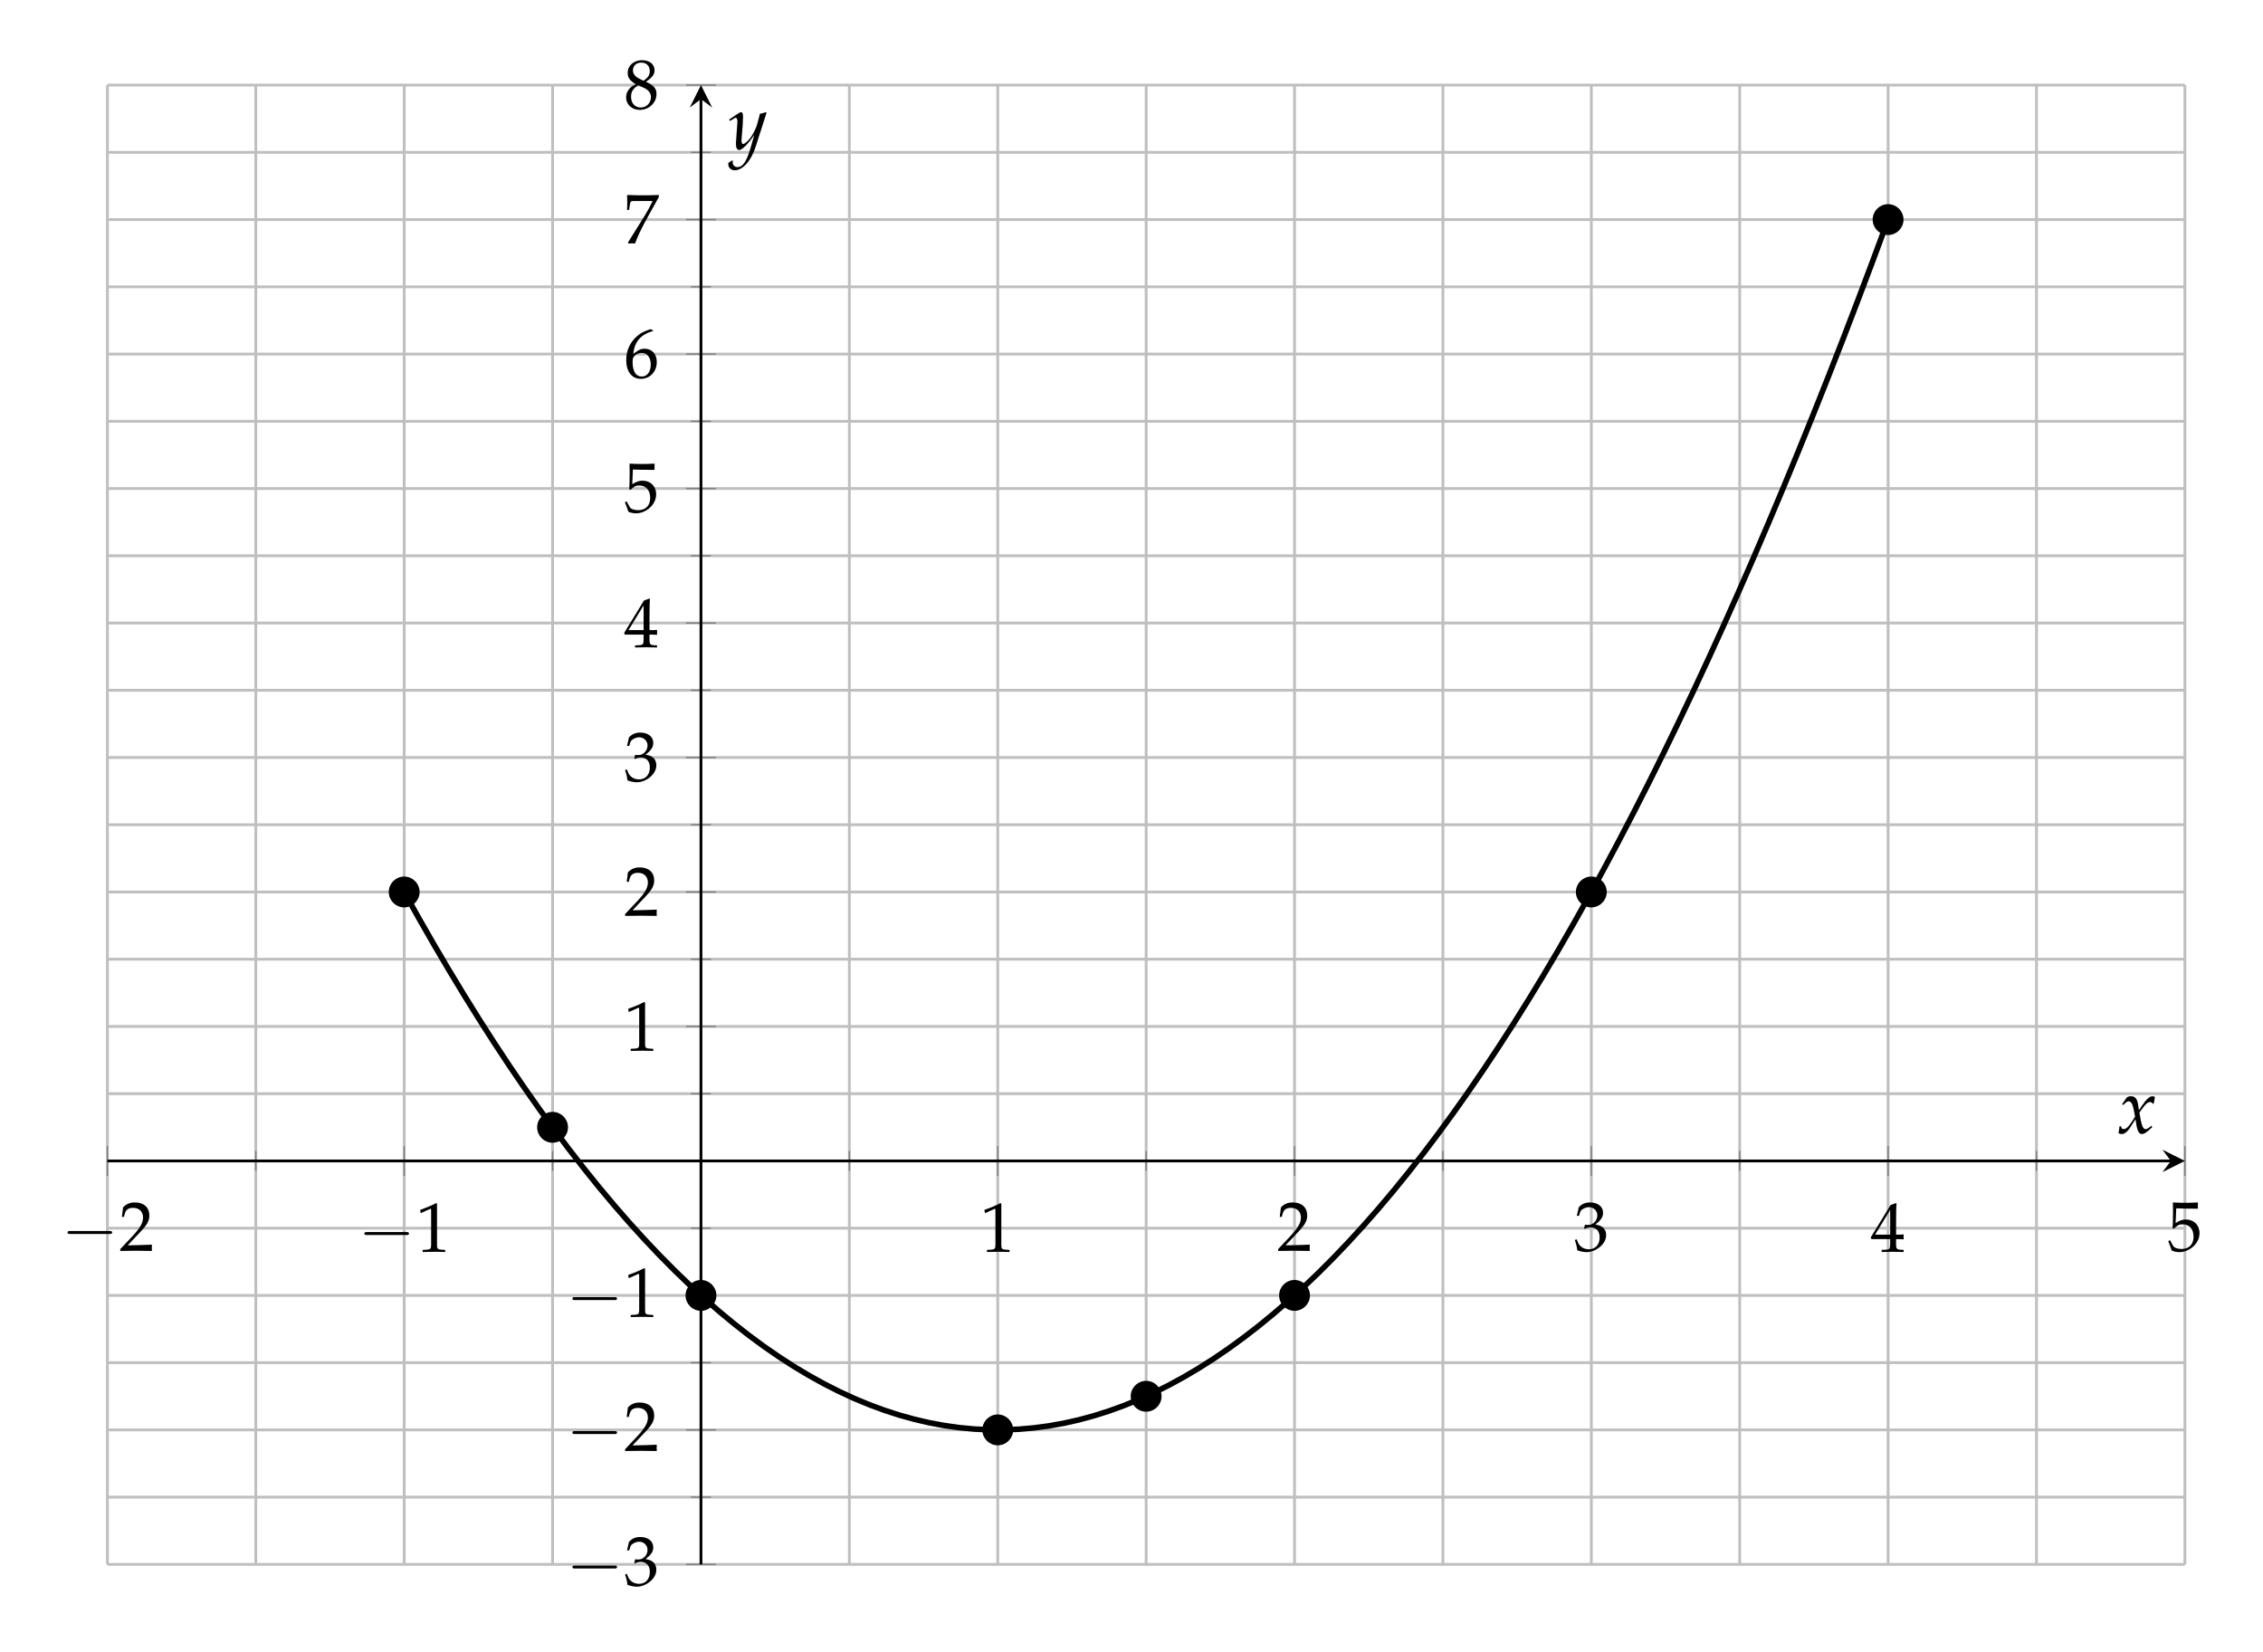
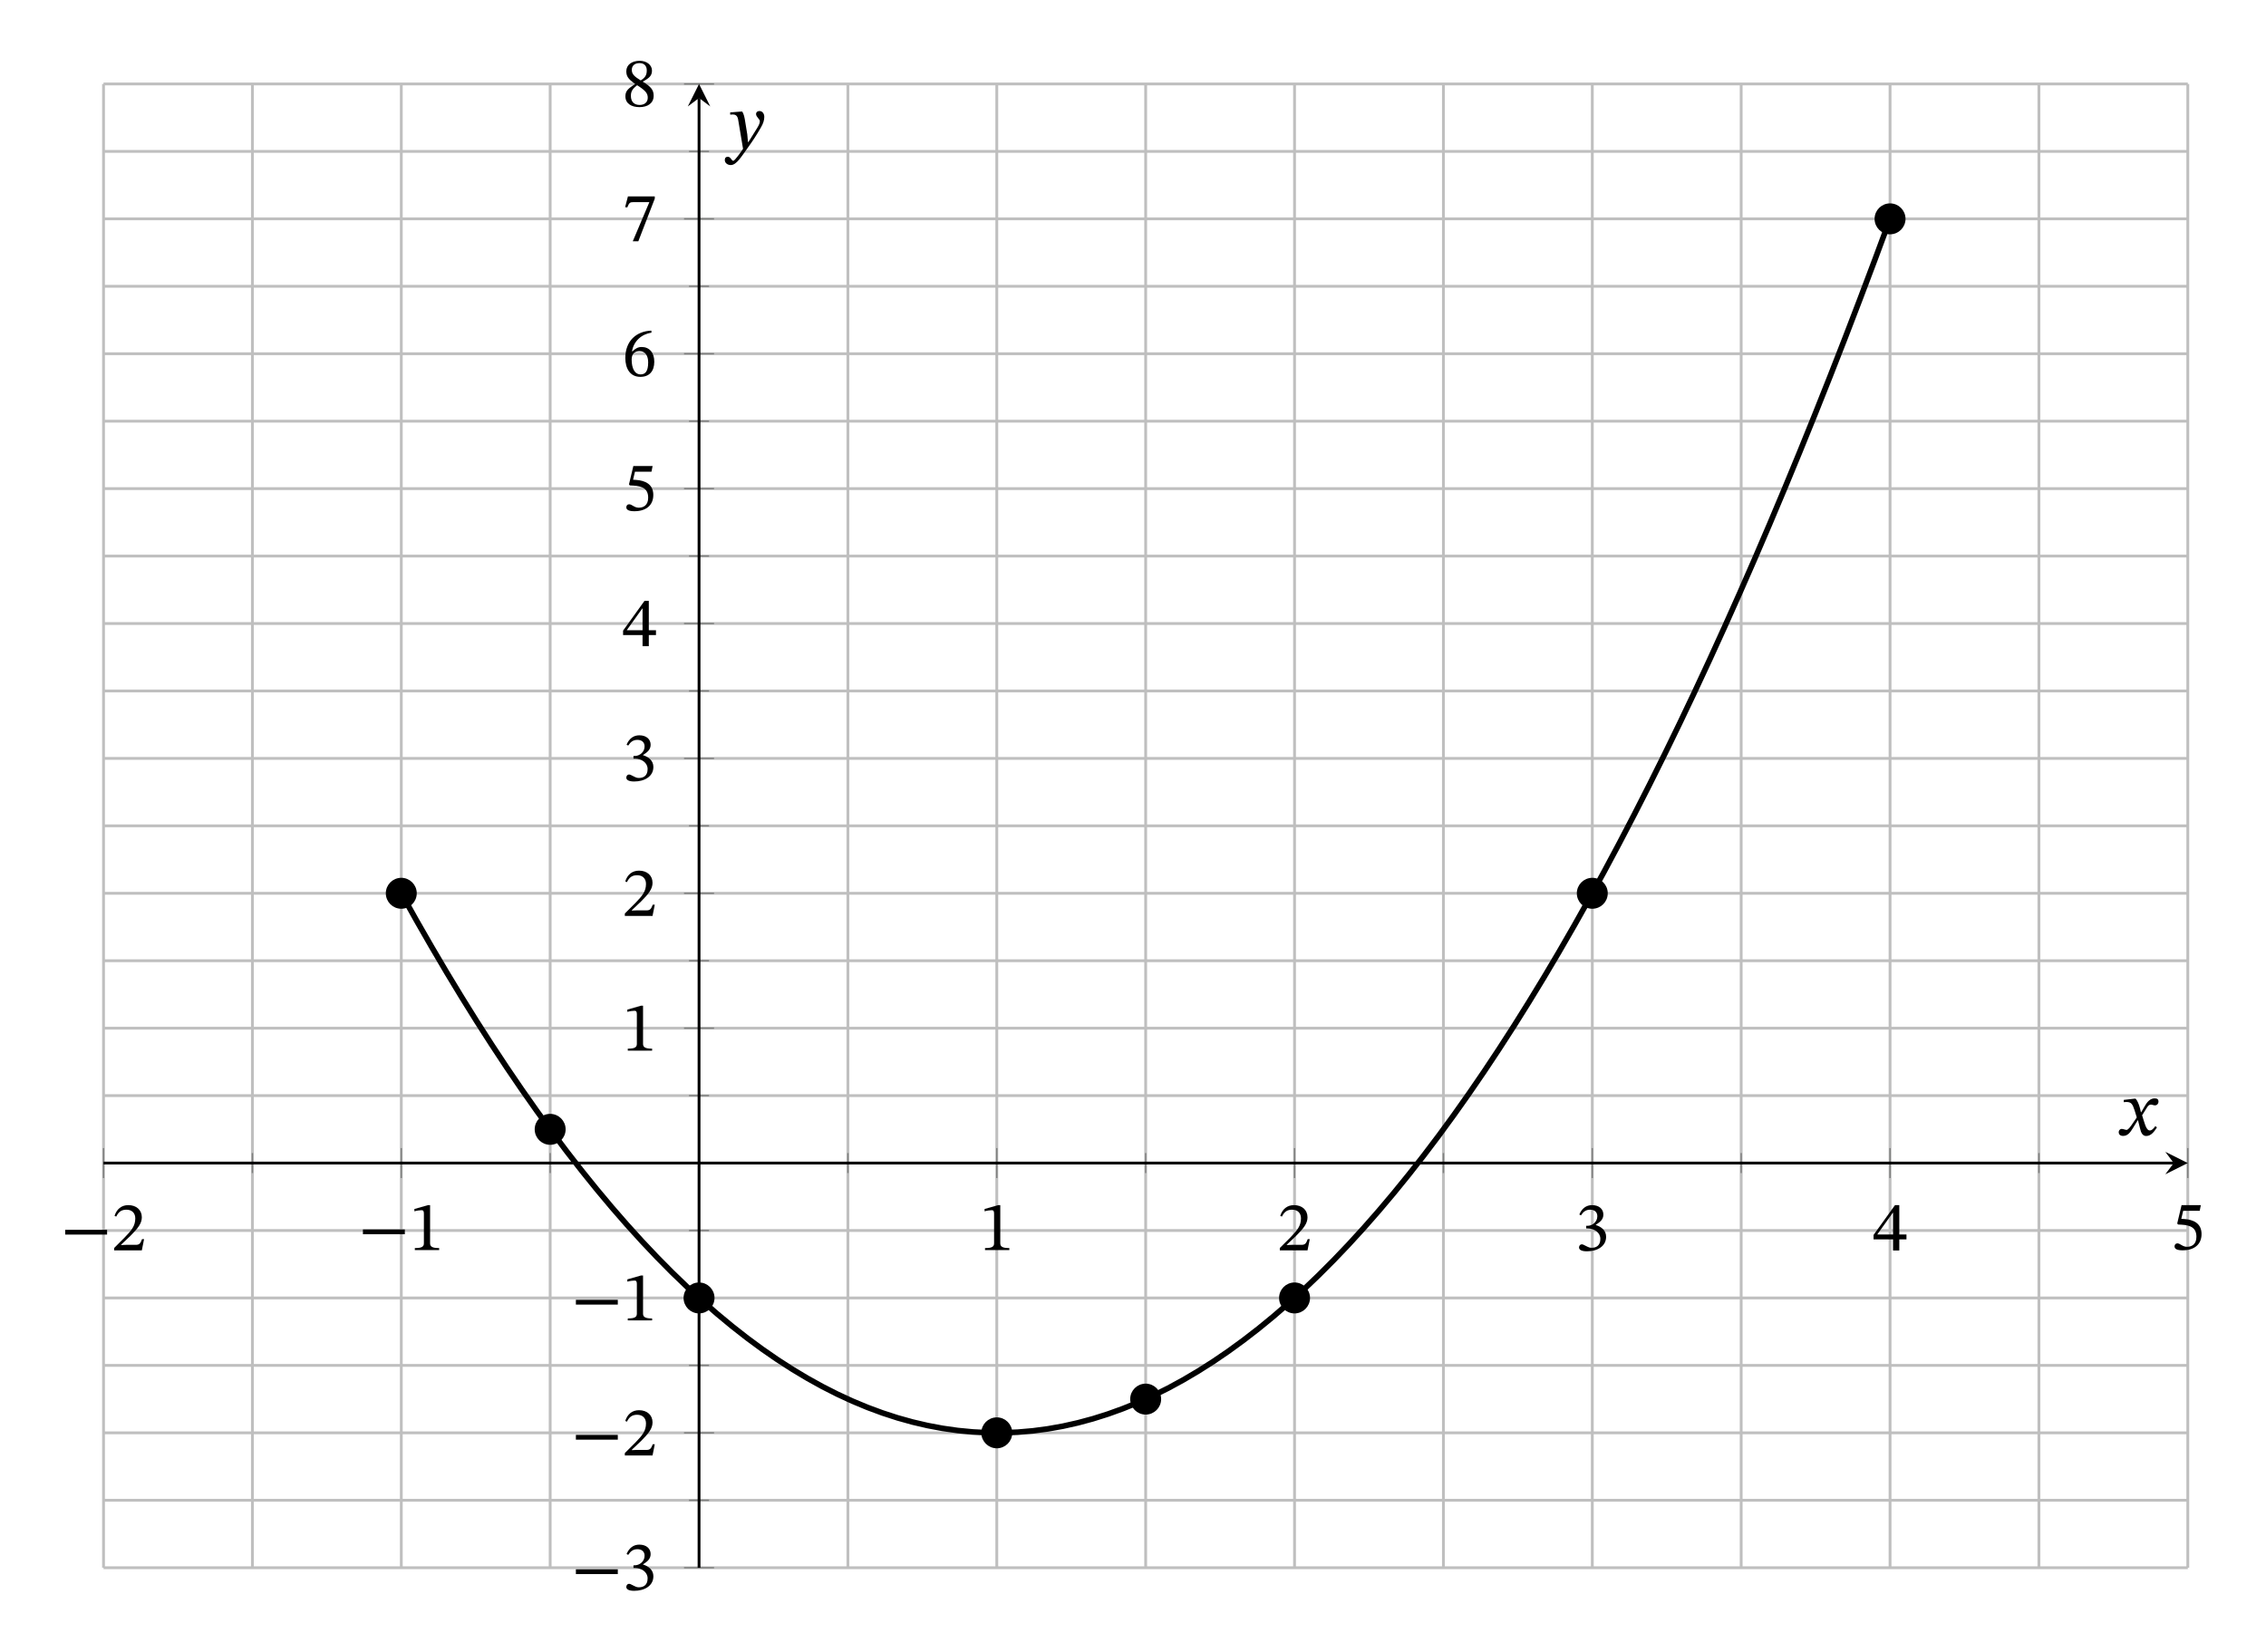
- <svg xmlns="http://www.w3.org/2000/svg" xmlns:xlink="http://www.w3.org/1999/xlink" version="1.1" width="321.691" height="234.826" viewBox="0 0 321.691 234.826">
+ <svg xmlns="http://www.w3.org/2000/svg" xmlns:xlink="http://www.w3.org/1999/xlink" version="1.1" width="321.07" height="234.07" viewBox="0 0 321.07 234.07">
  <defs>
-     <path id="font_1_1" d="M.659 .23C.676 .23 .694 .23 .694 .25 .694 .27 .676 .27 .659 .27H.118C.101 .27 .083 .27 .083 .25 .083 .23 .101 .23 .118 .23H.659Z" />
-     <path id="font_2_20" d="M.016 .023V-.003C.203 0 .203 0 .239 0 .275 0 .275 0 .468-.003 .466 .018 .466 .028 .466 .042 .466 .055 .466 .065 .468 .087 .353 .082 .307 .081 .122 .077L.304 .27C.401 .373 .431 .428 .431 .503 .431 .618 .353 .689 .226 .689 .154 .689 .105 .669 .056 .619L.039 .483H.068L.081 .529C.097 .587 .133 .612 .2 .612 .286 .612 .341 .558 .341 .473 .341 .398 .299 .324 .186 .204L.016 .023Z" />
-     <path id="font_2_19" d="M.067 .555H.077L.206 .613C.207 .614 .208 .614 .209 .614 .215 .614 .217 .605 .217 .581V.096C.217 .044 .206 .033 .152 .03L.096 .027V-.003C.25 0 .25 0 .261 0 .274 0 .296 0 .33-.001 .342-.002 .377-.002 .418-.003V.027L.366 .03C.311 .033 .301 .044 .301 .096V.689L.287 .694C.222 .66 .151 .63 .06 .598L.067 .555Z" />
-     <path id="font_2_21" d="M.043 .498H.074L.092 .554C.103 .588 .166 .622 .218 .622 .283 .622 .336 .569 .336 .506 .336 .431 .277 .368 .206 .368 .198 .368 .187 .369 .174 .37L.159 .371 .147 .318 .154 .312C.192 .329 .211 .334 .238 .334 .321 .334 .369 .281 .369 .19 .369 .088 .308 .021 .215 .021 .169 .021 .128 .036 .098 .064 .074 .086 .061 .109 .042 .163L.015 .153C.036 .092 .044 .056 .05 .006 .103-.012 .147-.02 .184-.02 .264-.02 .356 .025 .411 .092 .445 .133 .462 .177 .462 .224 .462 .272 .442 .314 .406 .339 .381 .357 .358 .365 .308 .374 .388 .436 .418 .482 .418 .541 .418 .63 .344 .689 .233 .689 .165 .689 .12 .67 .072 .622L.043 .498Z" />
-     <path id="font_2_22" d="M.28 .181V.106C.28 .046 .269 .032 .22 .03L.158 .027V-.003C.291 0 .291 0 .315 0 .339 0 .339 0 .472-.003V.027L.424 .03C.375 .033 .364 .046 .364 .106V.181C.423 .181 .444 .18 .472 .177V.248C.425 .244 .406 .244 .391 .245H.388 .364V.384C.364 .562 .366 .648 .371 .689L.359 .694 .285 .667 .002 .204 .013 .181H.28M.28 .245H.065L.28 .597V.245Z" />
-     <path id="font_2_23" d="M.127 .605C.256 .601 .312 .6 .432 .6L.437 .605C.435 .623 .435 .631 .435 .644 .435 .658 .435 .666 .437 .684L.432 .689C.357 .685 .312 .684 .258 .684 .203 .684 .159 .685 .084 .689L.079 .684C.08 .623 .081 .579 .081 .547 .081 .462 .078 .366 .075 .322L.095 .316C.142 .363 .169 .377 .218 .377 .314 .377 .374 .309 .374 .201 .374 .09 .31 .025 .201 .025 .147 .025 .097 .043 .083 .069L.037 .151 .013 .137C.036 .08 .048 .048 .062 .004 .09-.011 .13-.02 .173-.02 .24-.02 .311 .009 .366 .057 .427 .111 .459 .179 .459 .253 .459 .366 .378 .446 .264 .446 .216 .446 .18 .433 .118 .396L.127 .605Z" />
-     <path id="font_2_24" d="M.416 .672 .379 .689C.283 .657 .242 .637 .191 .593 .088 .507 .032 .385 .032 .248 .032 .082 .112-.02 .241-.02 .371-.02 .468 .083 .468 .22 .468 .335 .399 .41 .293 .41 .243 .41 .213 .397 .154 .35 .143 .341 .142 .34 .131 .332 .152 .513 .236 .61 .416 .664V.672M.255 .35C.331 .35 .382 .284 .382 .185 .382 .08 .331 .013 .254 .013 .169 .013 .123 .086 .123 .221 .123 .256 .127 .275 .138 .292 .16 .326 .207 .35 .255 .35Z" />
-     <path id="font_2_25" d="M.056 .01 .065-.003C.104 0 .104 0 .111 0 .118 0 .118 0 .157-.003 .199 .106 .248 .21 .314 .33L.497 .66V.69C.389 .686 .354 .685 .273 .685 .2 .685 .151 .686 .054 .69L.044 .685C.047 .589 .047 .589 .047 .579 .047 .568 .047 .568 .044 .477H.074L.081 .533C.089 .596 .096 .604 .142 .604H.409C.369 .521 .338 .463 .3 .402L.056 .01Z" />
-     <path id="font_2_26" d="M.168 .345C.127 .326 .11 .315 .088 .294 .05 .256 .03 .211 .03 .159 .03 .056 .113-.02 .226-.02 .356-.02 .464 .082 .464 .206 .464 .286 .427 .329 .313 .381 .404 .443 .436 .485 .436 .545 .436 .631 .365 .689 .259 .689 .14 .689 .053 .613 .053 .508 .053 .44 .08 .402 .168 .345M.284 .295C.347 .267 .385 .218 .385 .164 .385 .08 .322 .014 .241 .014 .156 .014 .101 .074 .101 .167 .101 .24 .13 .286 .204 .331L.284 .295M.223 .423C.16 .454 .128 .494 .128 .544 .128 .61 .176 .655 .247 .655 .32 .655 .368 .607 .368 .534 .368 .477 .343 .438 .278 .396L.223 .423Z" />
-     <clipPath id="clip_3">
-       <path transform="matrix(1,0,0,-1,15.267,222.378)" d="M0 0H295.32V210.281H0Z" />
+     <path id="font_1_1197" d="M.658 .225V.293H.062V.225H.658Z" />
+     <path id="font_1_1139" d="M.464 .16H.435C.412 .1 .399 .079 .346 .079H.207L.137 .076V.081L.269 .206C.375 .313 .432 .382 .432 .471 .432 .576 .353 .644 .24 .644 .143 .644 .075 .588 .044 .491L.068 .481C.105 .556 .149 .579 .214 .579 .291 .579 .339 .531 .339 .456 .339 .351 .289 .288 .19 .186L.038 .034V0H.432L.464 .16Z" />
+     <path id="font_1_1138" d="M.426 0V.028C.334 .028 .297 .046 .297 .095V.639H.268L.074 .584V.551C.105 .561 .156 .567 .176 .567 .201 .567 .209 .553 .209 .518V.095C.209 .045 .174 .028 .08 .028V0H.426Z" />
+     <path id="font_1_1140" d="M.086 .498C.12 .551 .157 .579 .217 .579 .279 .579 .319 .545 .319 .486 .319 .405 .248 .35 .18 .35H.161V.312H.181C.277 .312 .362 .253 .362 .164 .362 .066 .301 .037 .238 .037 .214 .037 .2 .041 .157 .063 .122 .081 .114 .086 .098 .086 .072 .086 .059 .063 .059 .042 .059 .016 .081-.013 .171-.013 .317-.013 .444 .057 .444 .194 .444 .283 .377 .336 .297 .361V.364C.36 .404 .405 .441 .405 .51 .405 .586 .346 .644 .244 .644 .162 .644 .1 .598 .063 .511L.086 .498Z" />
+     <path id="font_1_1141" d="M.481 .158V.227H.379V.645H.318L.013 .221V.158H.29V0H.379V.158H.481M.29 .227H.068V.231L.286 .536H.29V.227Z" />
+     <path id="font_1_1142" d="M.417 .549 .433 .63H.159L.097 .369 .109 .354C.123 .354 .128 .354 .154 .352 .292 .345 .37 .304 .37 .179 .37 .075 .307 .037 .236 .037 .172 .037 .139 .086 .099 .086 .074 .086 .059 .066 .059 .043 .059 .006 .097-.013 .174-.013 .333-.013 .443 .065 .443 .219 .443 .376 .32 .423 .202 .432L.155 .435 .182 .549H.417Z" />
+     <path id="font_1_1143" d="M.415 .646C.2 .637 .045 .498 .045 .257 .045 .11 .11-.012 .259-.012 .385-.012 .457 .067 .457 .203 .457 .334 .386 .413 .277 .413 .225 .413 .188 .391 .147 .351L.14 .352C.165 .498 .277 .596 .417 .617L.415 .646M.37 .195C.37 .068 .33 .023 .263 .023 .176 .023 .135 .112 .135 .236 .135 .323 .189 .355 .247 .355 .33 .355 .37 .285 .37 .195Z" />
+     <path id="font_1_1144" d="M.464 .599V.63H.082L.042 .477 .073 .474C.1 .539 .108 .549 .164 .549H.387L.151-.008H.23L.464 .599Z" />
+     <path id="font_1_1145" d="M.448 .15C.448 .23 .412 .278 .295 .349V.352C.388 .403 .424 .436 .424 .509 .424 .588 .348 .647 .249 .647 .139 .647 .059 .59 .059 .499 .059 .431 .081 .39 .183 .319V.316C.09 .254 .046 .222 .046 .142 .046 .04 .13-.012 .246-.012 .365-.012 .448 .045 .448 .15M.213 .3C.334 .222 .364 .185 .364 .121 .364 .053 .312 .019 .25 .019 .174 .019 .124 .06 .124 .15 .124 .219 .156 .254 .213 .3M.35 .511C.35 .447 .33 .408 .264 .368 .175 .422 .137 .458 .137 .517 .137 .578 .179 .614 .247 .614 .311 .614 .35 .577 .35 .511Z" />
+     <clipPath id="clip_2">
+       <path transform="matrix(1,0,0,-1,14.67,222.18)" d="M0 0H295.32V210.281H0Z" />
    </clipPath>
-     <path id="font_4_16" d="M.021 .088C.021 .068 .019 .055 .013 .023 .011 .011 .01 .008 .009 .001 .024-.007 .04-.011 .052-.011 .085-.011 .124 .018 .155 .065L.231 .182 .242 .113C.255 .028 .278-.011 .314-.011 .336-.011 .368 .006 .4 .035L.449 .079 .44 .098C.404 .068 .379 .053 .363 .053 .348 .053 .335 .063 .325 .083 .316 .102 .305 .139 .3 .168L.282 .269 .317 .318C.364 .383 .391 .406 .422 .406 .438 .406 .45 .398 .455 .383L.469 .387 .484 .472C.472 .479 .463 .482 .454 .482 .414 .482 .374 .446 .312 .354L.275 .299 .269 .347C.257 .446 .23 .482 .171 .482 .145 .482 .123 .474 .114 .461L.056 .378 .073 .368C.103 .402 .123 .416 .142 .416 .175 .416 .197 .375 .214 .277L.225 .215 .185 .153C.142 .086 .108 .054 .08 .054 .065 .054 .054 .058 .052 .063L.041 .091 .021 .088Z" />
-     <path id="font_4_17" d="M-.007-.179C-.008-.186-.008-.192-.008-.197-.008-.24 .029-.275 .074-.275 .18-.275 .29-.152 .349 .033L.49 .473 .479 .482C.45 .471 .427 .465 .405 .463L.37 .331C.358 .284 .323 .211 .29 .162 .255 .111 .206 .067 .184 .067 .172 .067 .163 .09 .164 .115L.165 .128 .18 .322C.182 .353 .184 .391 .184 .419 .184 .464 .177 .482 .16 .482 .147 .482 .133 .475 .085 .442L.003 .386 .014 .368 .064 .398 .068 .401C.078 .407 .085 .41 .089 .41 .103 .41 .111 .391 .111 .358 .111 .357 .111 .351 .11 .343L.093 .1 .092 .06C.092 .018 .11-.011 .135-.011 .172-.011 .256 .074 .331 .187L.282 .016C.231-.161 .181-.233 .111-.233 .076-.233 .049-.206 .049-.172 .049-.167 .05-.159 .051-.15L.041-.146-.007-.179Z" />
+     <path id="font_1_3354" d="M.315 .298H.312L.3 .349C.286 .403 .267 .447 .243 .475H.228L.089 .459V.429C.089 .429 .104 .432 .12 .432 .186 .433 .203 .406 .23 .322L.258 .231 .186 .126C.147 .07 .129 .069 .125 .069 .108 .069 .084 .082 .062 .082 .038 .082 .023 .06 .023 .04 .023 .015 .038-.009 .081-.009 .141-.009 .174 .038 .206 .09L.27 .194H.274L.299 .093C.313 .028 .335-.01 .381-.01 .449-.01 .491 .058 .52 .102L.499 .118C.472 .082 .453 .062 .427 .062 .396 .062 .376 .099 .348 .191L.327 .259 .388 .356C.405 .384 .419 .398 .442 .398 .455 .398 .478 .388 .494 .388 .521 .388 .54 .411 .54 .435 .54 .463 .528 .479 .49 .479 .431 .479 .391 .43 .364 .382L.315 .298Z" />
+     <path id="font_1_3355" d="M.251 .325C.239 .405 .232 .437 .21 .475H.195L.053 .464V.435C.053 .435 .074 .437 .088 .437 .149 .437 .154 .388 .161 .343L.22-.009C.192-.052 .112-.165 .093-.165 .071-.165 .06-.112 .022-.112-.001-.112-.017-.125-.017-.155-.017-.192 .018-.22 .06-.22 .136-.22 .197-.112 .289 .015 .341 .087 .398 .173 .452 .268 .484 .322 .496 .367 .496 .406 .496 .449 .47 .482 .433 .482 .404 .482 .389 .464 .389 .443 .389 .405 .438 .377 .438 .351 .438 .327 .429 .303 .405 .264L.29 .079H.284L.275 .179 .251 .325Z" />
  </defs>
-   <path transform="matrix(1,0,0,-1,15.267,222.378)" stroke-width=".399" stroke-linecap="butt" stroke-miterlimit="10" stroke-linejoin="miter" fill="none" stroke="#bfbfbf" d="M21.094 0V210.281M63.283 0V210.281M105.471 0V210.281M147.66 0V210.281M189.848 0V210.281M232.037 0V210.281M274.225 0V210.281" />
-   <path transform="matrix(1,0,0,-1,15.267,222.378)" stroke-width=".399" stroke-linecap="butt" stroke-miterlimit="10" stroke-linejoin="miter" fill="none" stroke="#bfbfbf" d="M0 0V210.281M42.189 0V210.281M126.566 0V210.281M168.754 0V210.281M210.943 0V210.281M253.131 0V210.281M295.32 0V210.281" />
-   <path transform="matrix(1,0,0,-1,15.267,222.378)" stroke-width=".399" stroke-linecap="butt" stroke-miterlimit="10" stroke-linejoin="miter" fill="none" stroke="#bfbfbf" d="M0 9.558H295.32M0 28.675H295.32M0 47.791H295.32M0 66.908H295.32M0 86.024H295.32M0 105.141H295.32M0 124.257H295.32M0 143.374H295.32M0 162.49H295.32M0 181.607H295.32M0 200.723H295.32" />
-   <path transform="matrix(1,0,0,-1,15.267,222.378)" stroke-width=".399" stroke-linecap="butt" stroke-miterlimit="10" stroke-linejoin="miter" fill="none" stroke="#bfbfbf" d="M0 0H295.32M0 19.116H295.32M0 38.233H295.32M0 76.466H295.32M0 95.582H295.32M0 114.699H295.32M0 133.815H295.32M0 152.932H295.32M0 172.048H295.32M0 191.165H295.32M0 210.281H295.32" />
-   <path transform="matrix(1,0,0,-1,15.267,222.378)" stroke-width=".199" stroke-linecap="butt" stroke-miterlimit="10" stroke-linejoin="miter" fill="none" stroke="#7f807f" d="M21.094 55.932V58.767M63.283 55.932V58.767M105.471 55.932V58.767M147.66 55.932V58.767M189.848 55.932V58.767M232.037 55.932V58.767M274.225 55.932V58.767" />
-   <path transform="matrix(1,0,0,-1,15.267,222.378)" stroke-width=".199" stroke-linecap="butt" stroke-miterlimit="10" stroke-linejoin="miter" fill="none" stroke="#7f807f" d="M0 55.224V59.475M42.189 55.224V59.475M126.566 55.224V59.475M168.754 55.224V59.475M210.943 55.224V59.475M253.131 55.224V59.475M295.32 55.224V59.475" />
-   <path transform="matrix(1,0,0,-1,15.267,222.378)" stroke-width=".199" stroke-linecap="butt" stroke-miterlimit="10" stroke-linejoin="miter" fill="none" stroke="#7f807f" d="M82.96 9.558H85.794M82.96 28.675H85.794M82.96 47.791H85.794M82.96 66.908H85.794M82.96 86.024H85.794M82.96 105.141H85.794M82.96 124.257H85.794M82.96 143.374H85.794M82.96 162.49H85.794M82.96 181.607H85.794M82.96 200.723H85.794" />
-   <path transform="matrix(1,0,0,-1,15.267,222.378)" stroke-width=".199" stroke-linecap="butt" stroke-miterlimit="10" stroke-linejoin="miter" fill="none" stroke="#7f807f" d="M82.251 0H86.503M82.251 19.116H86.503M82.251 38.233H86.503M82.251 76.466H86.503M82.251 95.582H86.503M82.251 114.699H86.503M82.251 133.815H86.503M82.251 152.932H86.503M82.251 172.048H86.503M82.251 191.165H86.503M82.251 210.281H86.503" />
-   <path transform="matrix(1,0,0,-1,15.267,222.378)" stroke-width=".399" stroke-linecap="butt" stroke-miterlimit="10" stroke-linejoin="miter" fill="none" stroke="#000000" d="M0 57.349H293.327" />
-   <path transform="matrix(1,0,0,-1,308.5942,165.0285)" d="M1.993 0-1.196 1.594 0 0-1.196-1.594" />
-   <path transform="matrix(1,0,0,-1,15.267,222.378)" stroke-width=".399" stroke-linecap="butt" stroke-miterlimit="10" stroke-linejoin="miter" fill="none" stroke="#000000" d="M84.377 0V208.289" />
-   <path transform="matrix(0,-1,-1,-0,99.64406,14.08917)" d="M1.993 0-1.196 1.594 0 0-1.196-1.594" />
-   <use data-text="−" xlink:href="#font_1_1" transform="matrix(10.3811,0,0,-10.3811,8.742001,177.795)" />
-   <use data-text="2" xlink:href="#font_2_20" transform="matrix(9.9626,0,0,-9.9626,16.936,177.795)" />
-   <use data-text="−" xlink:href="#font_1_1" transform="matrix(10.3811,0,0,-10.3811,50.93,177.944)" />
-   <use data-text="1" xlink:href="#font_2_19" transform="matrix(9.9626,0,0,-9.9626,59.124,177.944)" />
-   <use data-text="1" xlink:href="#font_2_19" transform="matrix(9.9626,0,0,-9.9626,139.341,177.944)" />
-   <use data-text="2" xlink:href="#font_2_20" transform="matrix(9.9626,0,0,-9.9626,181.529,177.795)" />
-   <use data-text="3" xlink:href="#font_2_21" transform="matrix(9.9626,0,0,-9.9626,223.717,177.795)" />
-   <use data-text="4" xlink:href="#font_2_22" transform="matrix(9.9626,0,0,-9.9626,265.905,177.944)" />
-   <use data-text="5" xlink:href="#font_2_23" transform="matrix(9.9626,0,0,-9.9626,308.093,177.795)" />
-   <use data-text="−" xlink:href="#font_1_1" transform="matrix(10.3811,0,0,-10.3811,80.507,225.352)" />
-   <use data-text="3" xlink:href="#font_2_21" transform="matrix(9.9626,0,0,-9.9626,88.701,225.352)" />
-   <use data-text="−" xlink:href="#font_1_1" transform="matrix(10.3811,0,0,-10.3811,80.507,206.236)" />
-   <use data-text="2" xlink:href="#font_2_20" transform="matrix(9.9626,0,0,-9.9626,88.701,206.236)" />
-   <use data-text="−" xlink:href="#font_1_1" transform="matrix(10.3811,0,0,-10.3811,80.507,187.194)" />
-   <use data-text="1" xlink:href="#font_2_19" transform="matrix(9.9626,0,0,-9.9626,88.701,187.194)" />
-   <use data-text="1" xlink:href="#font_2_19" transform="matrix(9.9626,0,0,-9.9626,88.701,149.36)" />
-   <use data-text="2" xlink:href="#font_2_20" transform="matrix(9.9626,0,0,-9.9626,88.701,130.169)" />
-   <use data-text="3" xlink:href="#font_2_21" transform="matrix(9.9626,0,0,-9.9626,88.701,111.003)" />
-   <use data-text="4" xlink:href="#font_2_22" transform="matrix(9.9626,0,0,-9.9626,88.701,92.011)" />
-   <use data-text="5" xlink:href="#font_2_23" transform="matrix(9.9626,0,0,-9.9626,88.701,72.77101)" />
-   <use data-text="6" xlink:href="#font_2_24" transform="matrix(9.9626,0,0,-9.9626,88.701,53.65401)" />
-   <use data-text="7" xlink:href="#font_2_25" transform="matrix(9.9626,0,0,-9.9626,88.701,34.58801)" />
-   <use data-text="8" xlink:href="#font_2_26" transform="matrix(9.9626,0,0,-9.9626,88.701,15.42201)" />
-   <g clip-path="url(#clip_3)">
-     <path transform="matrix(1,0,0,-1,15.267,222.378)" stroke-width=".797" stroke-linecap="butt" stroke-miterlimit="10" stroke-linejoin="miter" fill="none" stroke="#000000" d="M42.189 95.582 44.319 91.769 46.45 88.054 48.581 84.436 50.711 80.915 52.842 77.492 54.973 74.167 57.103 70.939 59.234 67.808 61.365 64.775 63.495 61.84 65.626 59.002 67.757 56.262 69.887 53.619 72.018 51.074 74.149 48.626 76.28 46.275 78.41 44.023 80.541 41.867 82.672 39.81 84.802 37.85 86.933 35.987 89.064 34.222 91.194 32.554 93.325 30.984 95.456 29.511 97.586 28.136 99.717 26.859 101.848 25.678 103.979 24.596 106.109 23.611 108.24 22.723 110.371 21.933 112.501 21.241 114.632 20.646 116.763 20.149 118.893 19.749 121.024 19.446 123.155 19.241 125.285 19.134 127.416 19.124 129.547 19.212 131.677 19.397 133.808 19.68 135.939 20.06 138.07 20.538 140.2 21.113 142.331 21.786 144.462 22.556 146.592 23.424 148.723 24.389 150.854 25.452 152.984 26.613 155.115 27.871 157.246 29.226 159.376 30.679 161.507 32.23 163.638 33.877 165.769 35.623 167.899 37.466 170.03 39.407 172.161 41.445 174.291 43.58 176.422 45.813 178.553 48.144 180.683 50.572 182.814 53.098 184.945 55.721 187.075 58.442 189.206 61.26 191.337 64.176 193.467 67.189 195.598 70.3 197.729 73.508 199.86 76.814 201.99 80.217 204.121 83.718 206.252 87.316 208.382 91.012 210.513 94.806 212.644 98.697 214.774 102.685 216.905 106.771 219.036 110.955 221.166 115.235 223.297 119.614 225.428 124.09 227.559 128.664 229.689 133.335 231.82 138.103 233.951 142.969 236.081 147.933 238.212 152.994 240.343 158.153 242.473 163.409 244.604 168.763 246.735 174.214 248.865 179.763 250.996 185.409 253.127 191.153" />
+   <path transform="matrix(1,0,0,-1,14.67,222.18)" stroke-width=".399" stroke-linecap="butt" stroke-miterlimit="10" stroke-linejoin="miter" fill="none" stroke="#bfbfbf" d="M21.094 0V210.281M63.283 0V210.281M105.471 0V210.281M147.66 0V210.281M189.848 0V210.281M232.037 0V210.281M274.225 0V210.281" />
+   <path transform="matrix(1,0,0,-1,14.67,222.18)" stroke-width=".399" stroke-linecap="butt" stroke-miterlimit="10" stroke-linejoin="miter" fill="none" stroke="#bfbfbf" d="M0 0V210.281M42.189 0V210.281M126.566 0V210.281M168.754 0V210.281M210.943 0V210.281M253.131 0V210.281M295.32 0V210.281" />
+   <path transform="matrix(1,0,0,-1,14.67,222.18)" stroke-width=".399" stroke-linecap="butt" stroke-miterlimit="10" stroke-linejoin="miter" fill="none" stroke="#bfbfbf" d="M0 9.558H295.32M0 28.675H295.32M0 47.791H295.32M0 66.908H295.32M0 86.024H295.32M0 105.141H295.32M0 124.257H295.32M0 143.374H295.32M0 162.49H295.32M0 181.607H295.32M0 200.723H295.32" />
+   <path transform="matrix(1,0,0,-1,14.67,222.18)" stroke-width=".399" stroke-linecap="butt" stroke-miterlimit="10" stroke-linejoin="miter" fill="none" stroke="#bfbfbf" d="M0 0H295.32M0 19.116H295.32M0 38.233H295.32M0 76.466H295.32M0 95.582H295.32M0 114.699H295.32M0 133.815H295.32M0 152.932H295.32M0 172.048H295.32M0 191.165H295.32M0 210.281H295.32" />
+   <path transform="matrix(1,0,0,-1,14.67,222.18)" stroke-width=".199" stroke-linecap="butt" stroke-miterlimit="10" stroke-linejoin="miter" fill="none" stroke="#7f807f" d="M21.094 55.932V58.767M63.283 55.932V58.767M105.471 55.932V58.767M147.66 55.932V58.767M189.848 55.932V58.767M232.037 55.932V58.767M274.225 55.932V58.767" />
+   <path transform="matrix(1,0,0,-1,14.67,222.18)" stroke-width=".199" stroke-linecap="butt" stroke-miterlimit="10" stroke-linejoin="miter" fill="none" stroke="#7f807f" d="M0 55.224V59.475M42.189 55.224V59.475M126.566 55.224V59.475M168.754 55.224V59.475M210.943 55.224V59.475M253.131 55.224V59.475M295.32 55.224V59.475" />
+   <path transform="matrix(1,0,0,-1,14.67,222.18)" stroke-width=".199" stroke-linecap="butt" stroke-miterlimit="10" stroke-linejoin="miter" fill="none" stroke="#7f807f" d="M82.96 9.558H85.794M82.96 28.675H85.794M82.96 47.791H85.794M82.96 66.908H85.794M82.96 86.024H85.794M82.96 105.141H85.794M82.96 124.257H85.794M82.96 143.374H85.794M82.96 162.49H85.794M82.96 181.607H85.794M82.96 200.723H85.794" />
+   <path transform="matrix(1,0,0,-1,14.67,222.18)" stroke-width=".199" stroke-linecap="butt" stroke-miterlimit="10" stroke-linejoin="miter" fill="none" stroke="#7f807f" d="M82.251 0H86.503M82.251 19.116H86.503M82.251 38.233H86.503M82.251 76.466H86.503M82.251 95.582H86.503M82.251 114.699H86.503M82.251 133.815H86.503M82.251 152.932H86.503M82.251 172.048H86.503M82.251 191.165H86.503M82.251 210.281H86.503" />
+   <path transform="matrix(1,0,0,-1,14.67,222.18)" stroke-width=".399" stroke-linecap="butt" stroke-miterlimit="10" stroke-linejoin="miter" fill="none" stroke="#000000" d="M0 57.349H293.327" />
+   <path transform="matrix(1,0,0,-1,307.9972,164.8305)" d="M1.993 0-1.196 1.594 0 0-1.196-1.594" />
+   <path transform="matrix(1,0,0,-1,14.67,222.18)" stroke-width=".399" stroke-linecap="butt" stroke-miterlimit="10" stroke-linejoin="miter" fill="none" stroke="#000000" d="M84.377 0V208.289" />
+   <path transform="matrix(0,-1,-1,-0,99.04706,13.89117)" d="M1.993 0-1.196 1.594 0 0-1.196-1.594" />
+   <use data-text="−" xlink:href="#font_1_1197" transform="matrix(9.9626,0,0,-9.9626,8.618004,177.208)" />
+   <use data-text="2" xlink:href="#font_1_1139" transform="matrix(9.9626,0,0,-9.9626,15.79108,177.208)" />
+   <use data-text="−" xlink:href="#font_1_1197" transform="matrix(9.9626,0,0,-9.9626,50.806,177.158)" />
+   <use data-text="1" xlink:href="#font_1_1138" transform="matrix(9.9626,0,0,-9.9626,57.97907,177.158)" />
+   <use data-text="1" xlink:href="#font_1_1138" transform="matrix(9.9626,0,0,-9.9626,138.77,177.158)" />
+   <use data-text="2" xlink:href="#font_1_1139" transform="matrix(9.9626,0,0,-9.9626,180.958,177.208)" />
+   <use data-text="3" xlink:href="#font_1_1140" transform="matrix(9.9626,0,0,-9.9626,223.147,177.208)" />
+   <use data-text="4" xlink:href="#font_1_1141" transform="matrix(9.9626,0,0,-9.9626,265.335,177.218)" />
+   <use data-text="5" xlink:href="#font_1_1142" transform="matrix(9.9626,0,0,-9.9626,307.524,177.068)" />
+   <use data-text="−" xlink:href="#font_1_1197" transform="matrix(9.9626,0,0,-9.9626,80.981,225.323)" />
+   <use data-text="3" xlink:href="#font_1_1140" transform="matrix(9.9626,0,0,-9.9626,88.15408,225.323)" />
+   <use data-text="−" xlink:href="#font_1_1197" transform="matrix(9.9626,0,0,-9.9626,80.981,206.272)" />
+   <use data-text="2" xlink:href="#font_1_1139" transform="matrix(9.9626,0,0,-9.9626,88.15408,206.272)" />
+   <use data-text="−" xlink:href="#font_1_1197" transform="matrix(9.9626,0,0,-9.9626,80.981,187.13)" />
+   <use data-text="1" xlink:href="#font_1_1138" transform="matrix(9.9626,0,0,-9.9626,88.15408,187.13)" />
+   <use data-text="1" xlink:href="#font_1_1138" transform="matrix(9.9626,0,0,-9.9626,88.15401,148.897)" />
+   <use data-text="2" xlink:href="#font_1_1139" transform="matrix(9.9626,0,0,-9.9626,88.15401,129.806)" />
+   <use data-text="3" xlink:href="#font_1_1140" transform="matrix(9.9626,0,0,-9.9626,88.15401,110.624)" />
+   <use data-text="4" xlink:href="#font_1_1141" transform="matrix(9.9626,0,0,-9.9626,88.15401,91.578)" />
+   <use data-text="5" xlink:href="#font_1_1142" transform="matrix(9.9626,0,0,-9.9626,88.15401,72.32201)" />
+   <use data-text="6" xlink:href="#font_1_1143" transform="matrix(9.9626,0,0,-9.9626,88.15401,53.29001)" />
+   <use data-text="7" xlink:href="#font_1_1144" transform="matrix(9.9626,0,0,-9.9626,88.15401,34.11402)" />
+   <use data-text="8" xlink:href="#font_1_1145" transform="matrix(9.9626,0,0,-9.9626,88.15401,15.06201)" />
+   <g clip-path="url(#clip_2)">
+     <path transform="matrix(1,0,0,-1,14.67,222.18)" stroke-width=".797" stroke-linecap="butt" stroke-miterlimit="10" stroke-linejoin="miter" fill="none" stroke="#000000" d="M42.189 95.582 44.319 91.769 46.45 88.054 48.581 84.436 50.711 80.915 52.842 77.492 54.973 74.167 57.103 70.939 59.234 67.808 61.365 64.775 63.495 61.84 65.626 59.002 67.757 56.262 69.887 53.619 72.018 51.074 74.149 48.626 76.28 46.275 78.41 44.023 80.541 41.867 82.672 39.81 84.802 37.85 86.933 35.987 89.064 34.222 91.194 32.554 93.325 30.984 95.456 29.511 97.586 28.136 99.717 26.859 101.848 25.678 103.979 24.596 106.109 23.611 108.24 22.723 110.371 21.933 112.501 21.241 114.632 20.646 116.763 20.149 118.893 19.749 121.024 19.446 123.155 19.241 125.285 19.134 127.416 19.124 129.547 19.212 131.677 19.397 133.808 19.68 135.939 20.06 138.07 20.538 140.2 21.113 142.331 21.786 144.462 22.556 146.592 23.424 148.723 24.389 150.854 25.452 152.984 26.613 155.115 27.871 157.246 29.226 159.376 30.679 161.507 32.23 163.638 33.877 165.769 35.623 167.899 37.466 170.03 39.407 172.161 41.445 174.291 43.58 176.422 45.813 178.553 48.144 180.683 50.572 182.814 53.098 184.945 55.721 187.075 58.442 189.206 61.26 191.337 64.176 193.467 67.189 195.598 70.3 197.729 73.508 199.86 76.814 201.99 80.217 204.121 83.718 206.252 87.316 208.382 91.012 210.513 94.806 212.644 98.697 214.774 102.685 216.905 106.771 219.036 110.955 221.166 115.235 223.297 119.614 225.428 124.09 227.559 128.664 229.689 133.335 231.82 138.103 233.951 142.969 236.081 147.933 238.212 152.994 240.343 158.153 242.473 163.409 244.604 168.763 246.735 174.214 248.865 179.763 250.996 185.409 253.127 191.153" />
  </g>
-   <path transform="matrix(1,0,0,-1,15.267,222.378)" d="M44.181 95.582C44.181 96.683 43.289 97.575 42.189 97.575 41.088 97.575 40.196 96.683 40.196 95.582 40.196 94.482 41.088 93.59 42.189 93.59 43.289 93.59 44.181 94.482 44.181 95.582ZM42.189 95.582" />
-   <path transform="matrix(1,0,0,-1,15.267,222.378)" stroke-width=".399" stroke-linecap="butt" stroke-miterlimit="10" stroke-linejoin="miter" fill="none" stroke="#000000" d="M44.181 95.582C44.181 96.683 43.289 97.575 42.189 97.575 41.088 97.575 40.196 96.683 40.196 95.582 40.196 94.482 41.088 93.59 42.189 93.59 43.289 93.59 44.181 94.482 44.181 95.582ZM42.189 95.582" />
-   <path transform="matrix(1,0,0,-1,15.267,222.378)" d="M65.275 62.129C65.275 63.229 64.383 64.121 63.283 64.121 62.182 64.121 61.29 63.229 61.29 62.129 61.29 61.028 62.182 60.136 63.283 60.136 64.383 60.136 65.275 61.028 65.275 62.129ZM63.283 62.129" />
-   <path transform="matrix(1,0,0,-1,15.267,222.378)" stroke-width=".399" stroke-linecap="butt" stroke-miterlimit="10" stroke-linejoin="miter" fill="none" stroke="#000000" d="M65.275 62.129C65.275 63.229 64.383 64.121 63.283 64.121 62.182 64.121 61.29 63.229 61.29 62.129 61.29 61.028 62.182 60.136 63.283 60.136 64.383 60.136 65.275 61.028 65.275 62.129ZM63.283 62.129" />
-   <path transform="matrix(1,0,0,-1,15.267,222.378)" d="M86.37 38.233C86.37 39.333 85.478 40.226 84.377 40.226 83.277 40.226 82.385 39.333 82.385 38.233 82.385 37.132 83.277 36.24 84.377 36.24 85.478 36.24 86.37 37.132 86.37 38.233ZM84.377 38.233" />
-   <path transform="matrix(1,0,0,-1,15.267,222.378)" stroke-width=".399" stroke-linecap="butt" stroke-miterlimit="10" stroke-linejoin="miter" fill="none" stroke="#000000" d="M86.37 38.233C86.37 39.333 85.478 40.226 84.377 40.226 83.277 40.226 82.385 39.333 82.385 38.233 82.385 37.132 83.277 36.24 84.377 36.24 85.478 36.24 86.37 37.132 86.37 38.233ZM84.377 38.233" />
-   <path transform="matrix(1,0,0,-1,15.267,222.378)" d="M128.558 19.116C128.558 20.217 127.666 21.109 126.566 21.109 125.465 21.109 124.573 20.217 124.573 19.116 124.573 18.016 125.465 17.124 126.566 17.124 127.666 17.124 128.558 18.016 128.558 19.116ZM126.566 19.116" />
-   <path transform="matrix(1,0,0,-1,15.267,222.378)" stroke-width=".399" stroke-linecap="butt" stroke-miterlimit="10" stroke-linejoin="miter" fill="none" stroke="#000000" d="M128.558 19.116C128.558 20.217 127.666 21.109 126.566 21.109 125.465 21.109 124.573 20.217 124.573 19.116 124.573 18.016 125.465 17.124 126.566 17.124 127.666 17.124 128.558 18.016 128.558 19.116ZM126.566 19.116" />
-   <path transform="matrix(1,0,0,-1,15.267,222.378)" d="M149.652 23.896C149.652 24.996 148.76 25.888 147.66 25.888 146.559 25.888 145.667 24.996 145.667 23.896 145.667 22.795 146.559 21.903 147.66 21.903 148.76 21.903 149.652 22.795 149.652 23.896ZM147.66 23.896" />
-   <path transform="matrix(1,0,0,-1,15.267,222.378)" stroke-width=".399" stroke-linecap="butt" stroke-miterlimit="10" stroke-linejoin="miter" fill="none" stroke="#000000" d="M149.652 23.896C149.652 24.996 148.76 25.888 147.66 25.888 146.559 25.888 145.667 24.996 145.667 23.896 145.667 22.795 146.559 21.903 147.66 21.903 148.76 21.903 149.652 22.795 149.652 23.896ZM147.66 23.896" />
-   <path transform="matrix(1,0,0,-1,15.267,222.378)" d="M170.747 38.233C170.747 39.333 169.855 40.226 168.754 40.226 167.654 40.226 166.762 39.333 166.762 38.233 166.762 37.132 167.654 36.24 168.754 36.24 169.855 36.24 170.747 37.132 170.747 38.233ZM168.754 38.233" />
-   <path transform="matrix(1,0,0,-1,15.267,222.378)" stroke-width=".399" stroke-linecap="butt" stroke-miterlimit="10" stroke-linejoin="miter" fill="none" stroke="#000000" d="M170.747 38.233C170.747 39.333 169.855 40.226 168.754 40.226 167.654 40.226 166.762 39.333 166.762 38.233 166.762 37.132 167.654 36.24 168.754 36.24 169.855 36.24 170.747 37.132 170.747 38.233ZM168.754 38.233" />
-   <path transform="matrix(1,0,0,-1,15.267,222.378)" d="M212.935 95.582C212.935 96.683 212.043 97.575 210.943 97.575 209.842 97.575 208.95 96.683 208.95 95.582 208.95 94.482 209.842 93.59 210.943 93.59 212.043 93.59 212.935 94.482 212.935 95.582ZM210.943 95.582" />
-   <path transform="matrix(1,0,0,-1,15.267,222.378)" stroke-width=".399" stroke-linecap="butt" stroke-miterlimit="10" stroke-linejoin="miter" fill="none" stroke="#000000" d="M212.935 95.582C212.935 96.683 212.043 97.575 210.943 97.575 209.842 97.575 208.95 96.683 208.95 95.582 208.95 94.482 209.842 93.59 210.943 93.59 212.043 93.59 212.935 94.482 212.935 95.582ZM210.943 95.582" />
-   <path transform="matrix(1,0,0,-1,15.267,222.378)" d="M255.124 191.165C255.124 192.265 254.232 193.157 253.131 193.157 252.031 193.157 251.139 192.265 251.139 191.165 251.139 190.064 252.031 189.172 253.131 189.172 254.232 189.172 255.124 190.064 255.124 191.165ZM253.131 191.165" />
-   <path transform="matrix(1,0,0,-1,15.267,222.378)" stroke-width=".399" stroke-linecap="butt" stroke-miterlimit="10" stroke-linejoin="miter" fill="none" stroke="#000000" d="M255.124 191.165C255.124 192.265 254.232 193.157 253.131 193.157 252.031 193.157 251.139 192.265 251.139 191.165 251.139 190.064 252.031 189.172 253.131 189.172 254.232 189.172 255.124 190.064 255.124 191.165ZM253.131 191.165" />
-   <use data-text="x" xlink:href="#font_4_16" transform="matrix(10.9091,0,0,-10.9091,301.048,161.09)" />
-   <use data-text="y" xlink:href="#font_4_17" transform="matrix(10.9091,0,0,-10.9091,103.615,21.209)" />
+   <path transform="matrix(1,0,0,-1,14.67,222.18)" d="M44.181 95.582C44.181 96.683 43.289 97.575 42.189 97.575 41.088 97.575 40.196 96.683 40.196 95.582 40.196 94.482 41.088 93.59 42.189 93.59 43.289 93.59 44.181 94.482 44.181 95.582ZM42.189 95.582" />
+   <path transform="matrix(1,0,0,-1,14.67,222.18)" stroke-width=".399" stroke-linecap="butt" stroke-miterlimit="10" stroke-linejoin="miter" fill="none" stroke="#000000" d="M44.181 95.582C44.181 96.683 43.289 97.575 42.189 97.575 41.088 97.575 40.196 96.683 40.196 95.582 40.196 94.482 41.088 93.59 42.189 93.59 43.289 93.59 44.181 94.482 44.181 95.582ZM42.189 95.582" />
+   <path transform="matrix(1,0,0,-1,14.67,222.18)" d="M65.275 62.129C65.275 63.229 64.383 64.121 63.283 64.121 62.182 64.121 61.29 63.229 61.29 62.129 61.29 61.028 62.182 60.136 63.283 60.136 64.383 60.136 65.275 61.028 65.275 62.129ZM63.283 62.129" />
+   <path transform="matrix(1,0,0,-1,14.67,222.18)" stroke-width=".399" stroke-linecap="butt" stroke-miterlimit="10" stroke-linejoin="miter" fill="none" stroke="#000000" d="M65.275 62.129C65.275 63.229 64.383 64.121 63.283 64.121 62.182 64.121 61.29 63.229 61.29 62.129 61.29 61.028 62.182 60.136 63.283 60.136 64.383 60.136 65.275 61.028 65.275 62.129ZM63.283 62.129" />
+   <path transform="matrix(1,0,0,-1,14.67,222.18)" d="M86.37 38.233C86.37 39.333 85.478 40.226 84.377 40.226 83.277 40.226 82.385 39.333 82.385 38.233 82.385 37.132 83.277 36.24 84.377 36.24 85.478 36.24 86.37 37.132 86.37 38.233ZM84.377 38.233" />
+   <path transform="matrix(1,0,0,-1,14.67,222.18)" stroke-width=".399" stroke-linecap="butt" stroke-miterlimit="10" stroke-linejoin="miter" fill="none" stroke="#000000" d="M86.37 38.233C86.37 39.333 85.478 40.226 84.377 40.226 83.277 40.226 82.385 39.333 82.385 38.233 82.385 37.132 83.277 36.24 84.377 36.24 85.478 36.24 86.37 37.132 86.37 38.233ZM84.377 38.233" />
+   <path transform="matrix(1,0,0,-1,14.67,222.18)" d="M128.558 19.116C128.558 20.217 127.666 21.109 126.566 21.109 125.465 21.109 124.573 20.217 124.573 19.116 124.573 18.016 125.465 17.124 126.566 17.124 127.666 17.124 128.558 18.016 128.558 19.116ZM126.566 19.116" />
+   <path transform="matrix(1,0,0,-1,14.67,222.18)" stroke-width=".399" stroke-linecap="butt" stroke-miterlimit="10" stroke-linejoin="miter" fill="none" stroke="#000000" d="M128.558 19.116C128.558 20.217 127.666 21.109 126.566 21.109 125.465 21.109 124.573 20.217 124.573 19.116 124.573 18.016 125.465 17.124 126.566 17.124 127.666 17.124 128.558 18.016 128.558 19.116ZM126.566 19.116" />
+   <path transform="matrix(1,0,0,-1,14.67,222.18)" d="M149.652 23.896C149.652 24.996 148.76 25.888 147.66 25.888 146.559 25.888 145.667 24.996 145.667 23.896 145.667 22.795 146.559 21.903 147.66 21.903 148.76 21.903 149.652 22.795 149.652 23.896ZM147.66 23.896" />
+   <path transform="matrix(1,0,0,-1,14.67,222.18)" stroke-width=".399" stroke-linecap="butt" stroke-miterlimit="10" stroke-linejoin="miter" fill="none" stroke="#000000" d="M149.652 23.896C149.652 24.996 148.76 25.888 147.66 25.888 146.559 25.888 145.667 24.996 145.667 23.896 145.667 22.795 146.559 21.903 147.66 21.903 148.76 21.903 149.652 22.795 149.652 23.896ZM147.66 23.896" />
+   <path transform="matrix(1,0,0,-1,14.67,222.18)" d="M170.747 38.233C170.747 39.333 169.855 40.226 168.754 40.226 167.654 40.226 166.762 39.333 166.762 38.233 166.762 37.132 167.654 36.24 168.754 36.24 169.855 36.24 170.747 37.132 170.747 38.233ZM168.754 38.233" />
+   <path transform="matrix(1,0,0,-1,14.67,222.18)" stroke-width=".399" stroke-linecap="butt" stroke-miterlimit="10" stroke-linejoin="miter" fill="none" stroke="#000000" d="M170.747 38.233C170.747 39.333 169.855 40.226 168.754 40.226 167.654 40.226 166.762 39.333 166.762 38.233 166.762 37.132 167.654 36.24 168.754 36.24 169.855 36.24 170.747 37.132 170.747 38.233ZM168.754 38.233" />
+   <path transform="matrix(1,0,0,-1,14.67,222.18)" d="M212.935 95.582C212.935 96.683 212.043 97.575 210.943 97.575 209.842 97.575 208.95 96.683 208.95 95.582 208.95 94.482 209.842 93.59 210.943 93.59 212.043 93.59 212.935 94.482 212.935 95.582ZM210.943 95.582" />
+   <path transform="matrix(1,0,0,-1,14.67,222.18)" stroke-width=".399" stroke-linecap="butt" stroke-miterlimit="10" stroke-linejoin="miter" fill="none" stroke="#000000" d="M212.935 95.582C212.935 96.683 212.043 97.575 210.943 97.575 209.842 97.575 208.95 96.683 208.95 95.582 208.95 94.482 209.842 93.59 210.943 93.59 212.043 93.59 212.935 94.482 212.935 95.582ZM210.943 95.582" />
+   <path transform="matrix(1,0,0,-1,14.67,222.18)" d="M255.124 191.165C255.124 192.265 254.232 193.157 253.131 193.157 252.031 193.157 251.139 192.265 251.139 191.165 251.139 190.064 252.031 189.172 253.131 189.172 254.232 189.172 255.124 190.064 255.124 191.165ZM253.131 191.165" />
+   <path transform="matrix(1,0,0,-1,14.67,222.18)" stroke-width=".399" stroke-linecap="butt" stroke-miterlimit="10" stroke-linejoin="miter" fill="none" stroke="#000000" d="M255.124 191.165C255.124 192.265 254.232 193.157 253.131 193.157 252.031 193.157 251.139 192.265 251.139 191.165 251.139 190.064 252.031 189.172 253.131 189.172 254.232 189.172 255.124 190.064 255.124 191.165ZM253.131 191.165" />
+   <use data-text="𝑥" xlink:href="#font_1_3354" transform="matrix(10.9091,0,0,-10.9091,299.947,160.886)" />
+   <use data-text="𝑦" xlink:href="#font_1_3355" transform="matrix(10.9091,0,0,-10.9091,102.882,20.992)" />
</svg>
